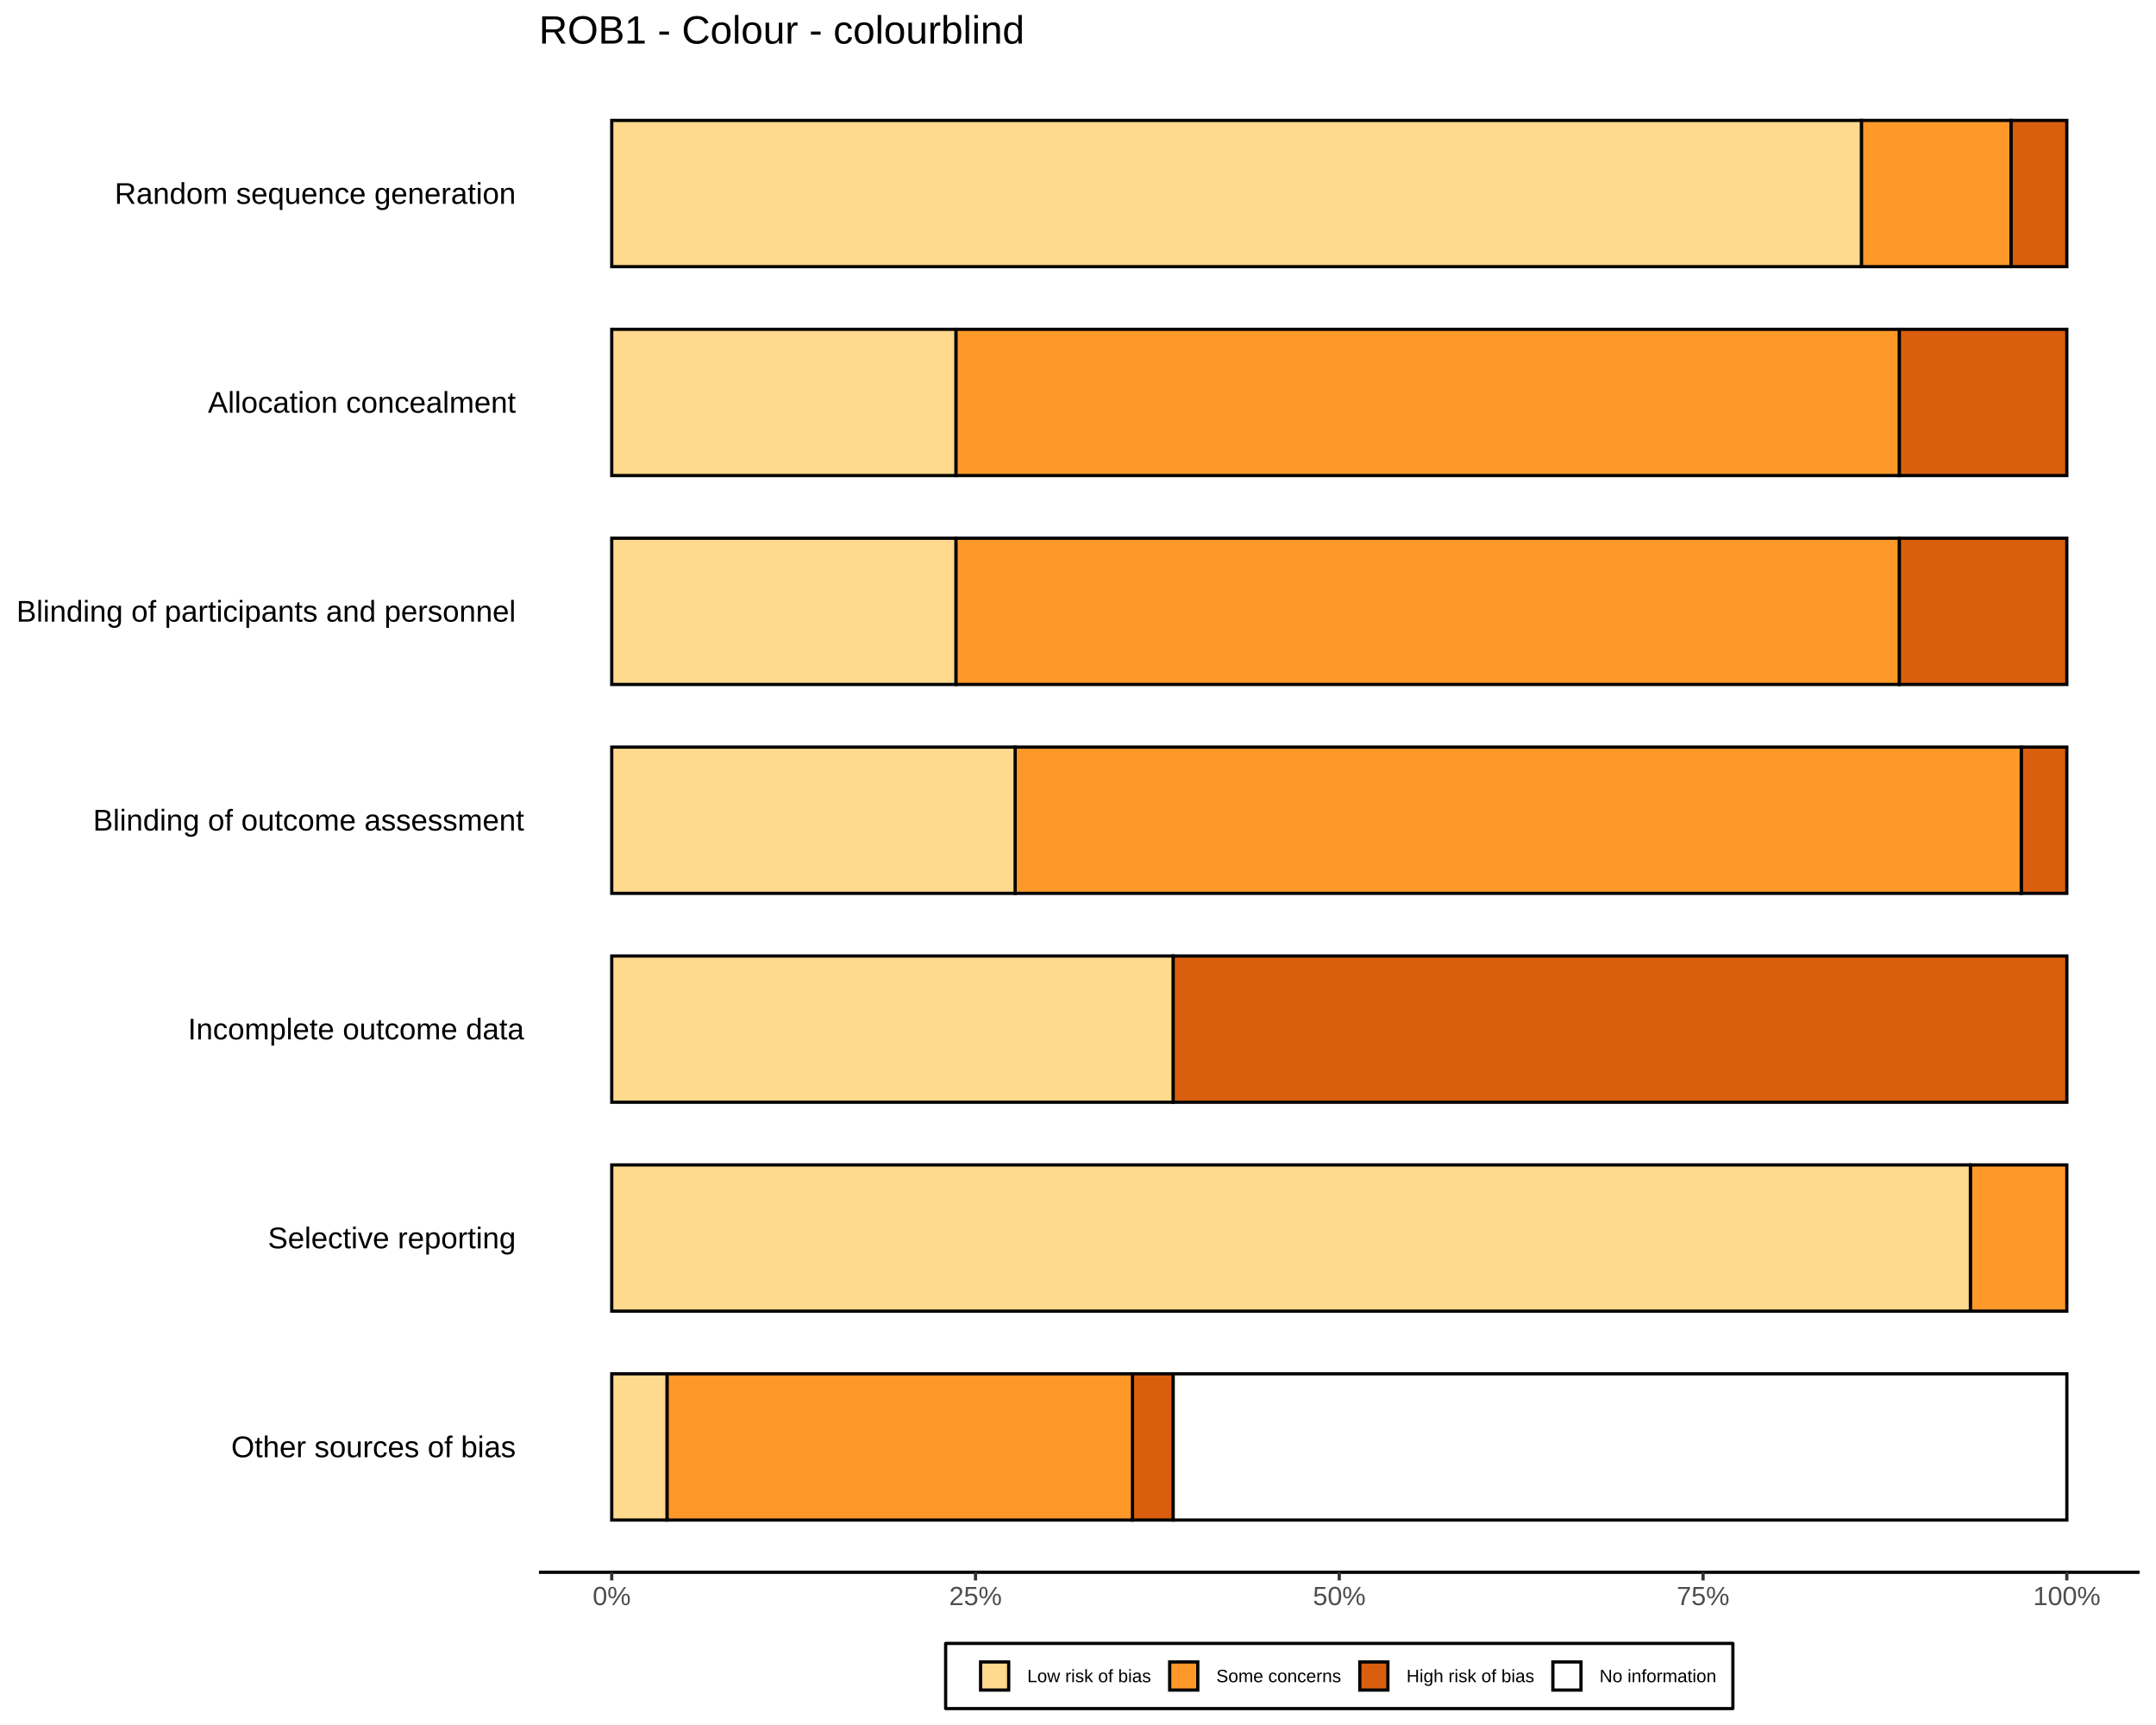
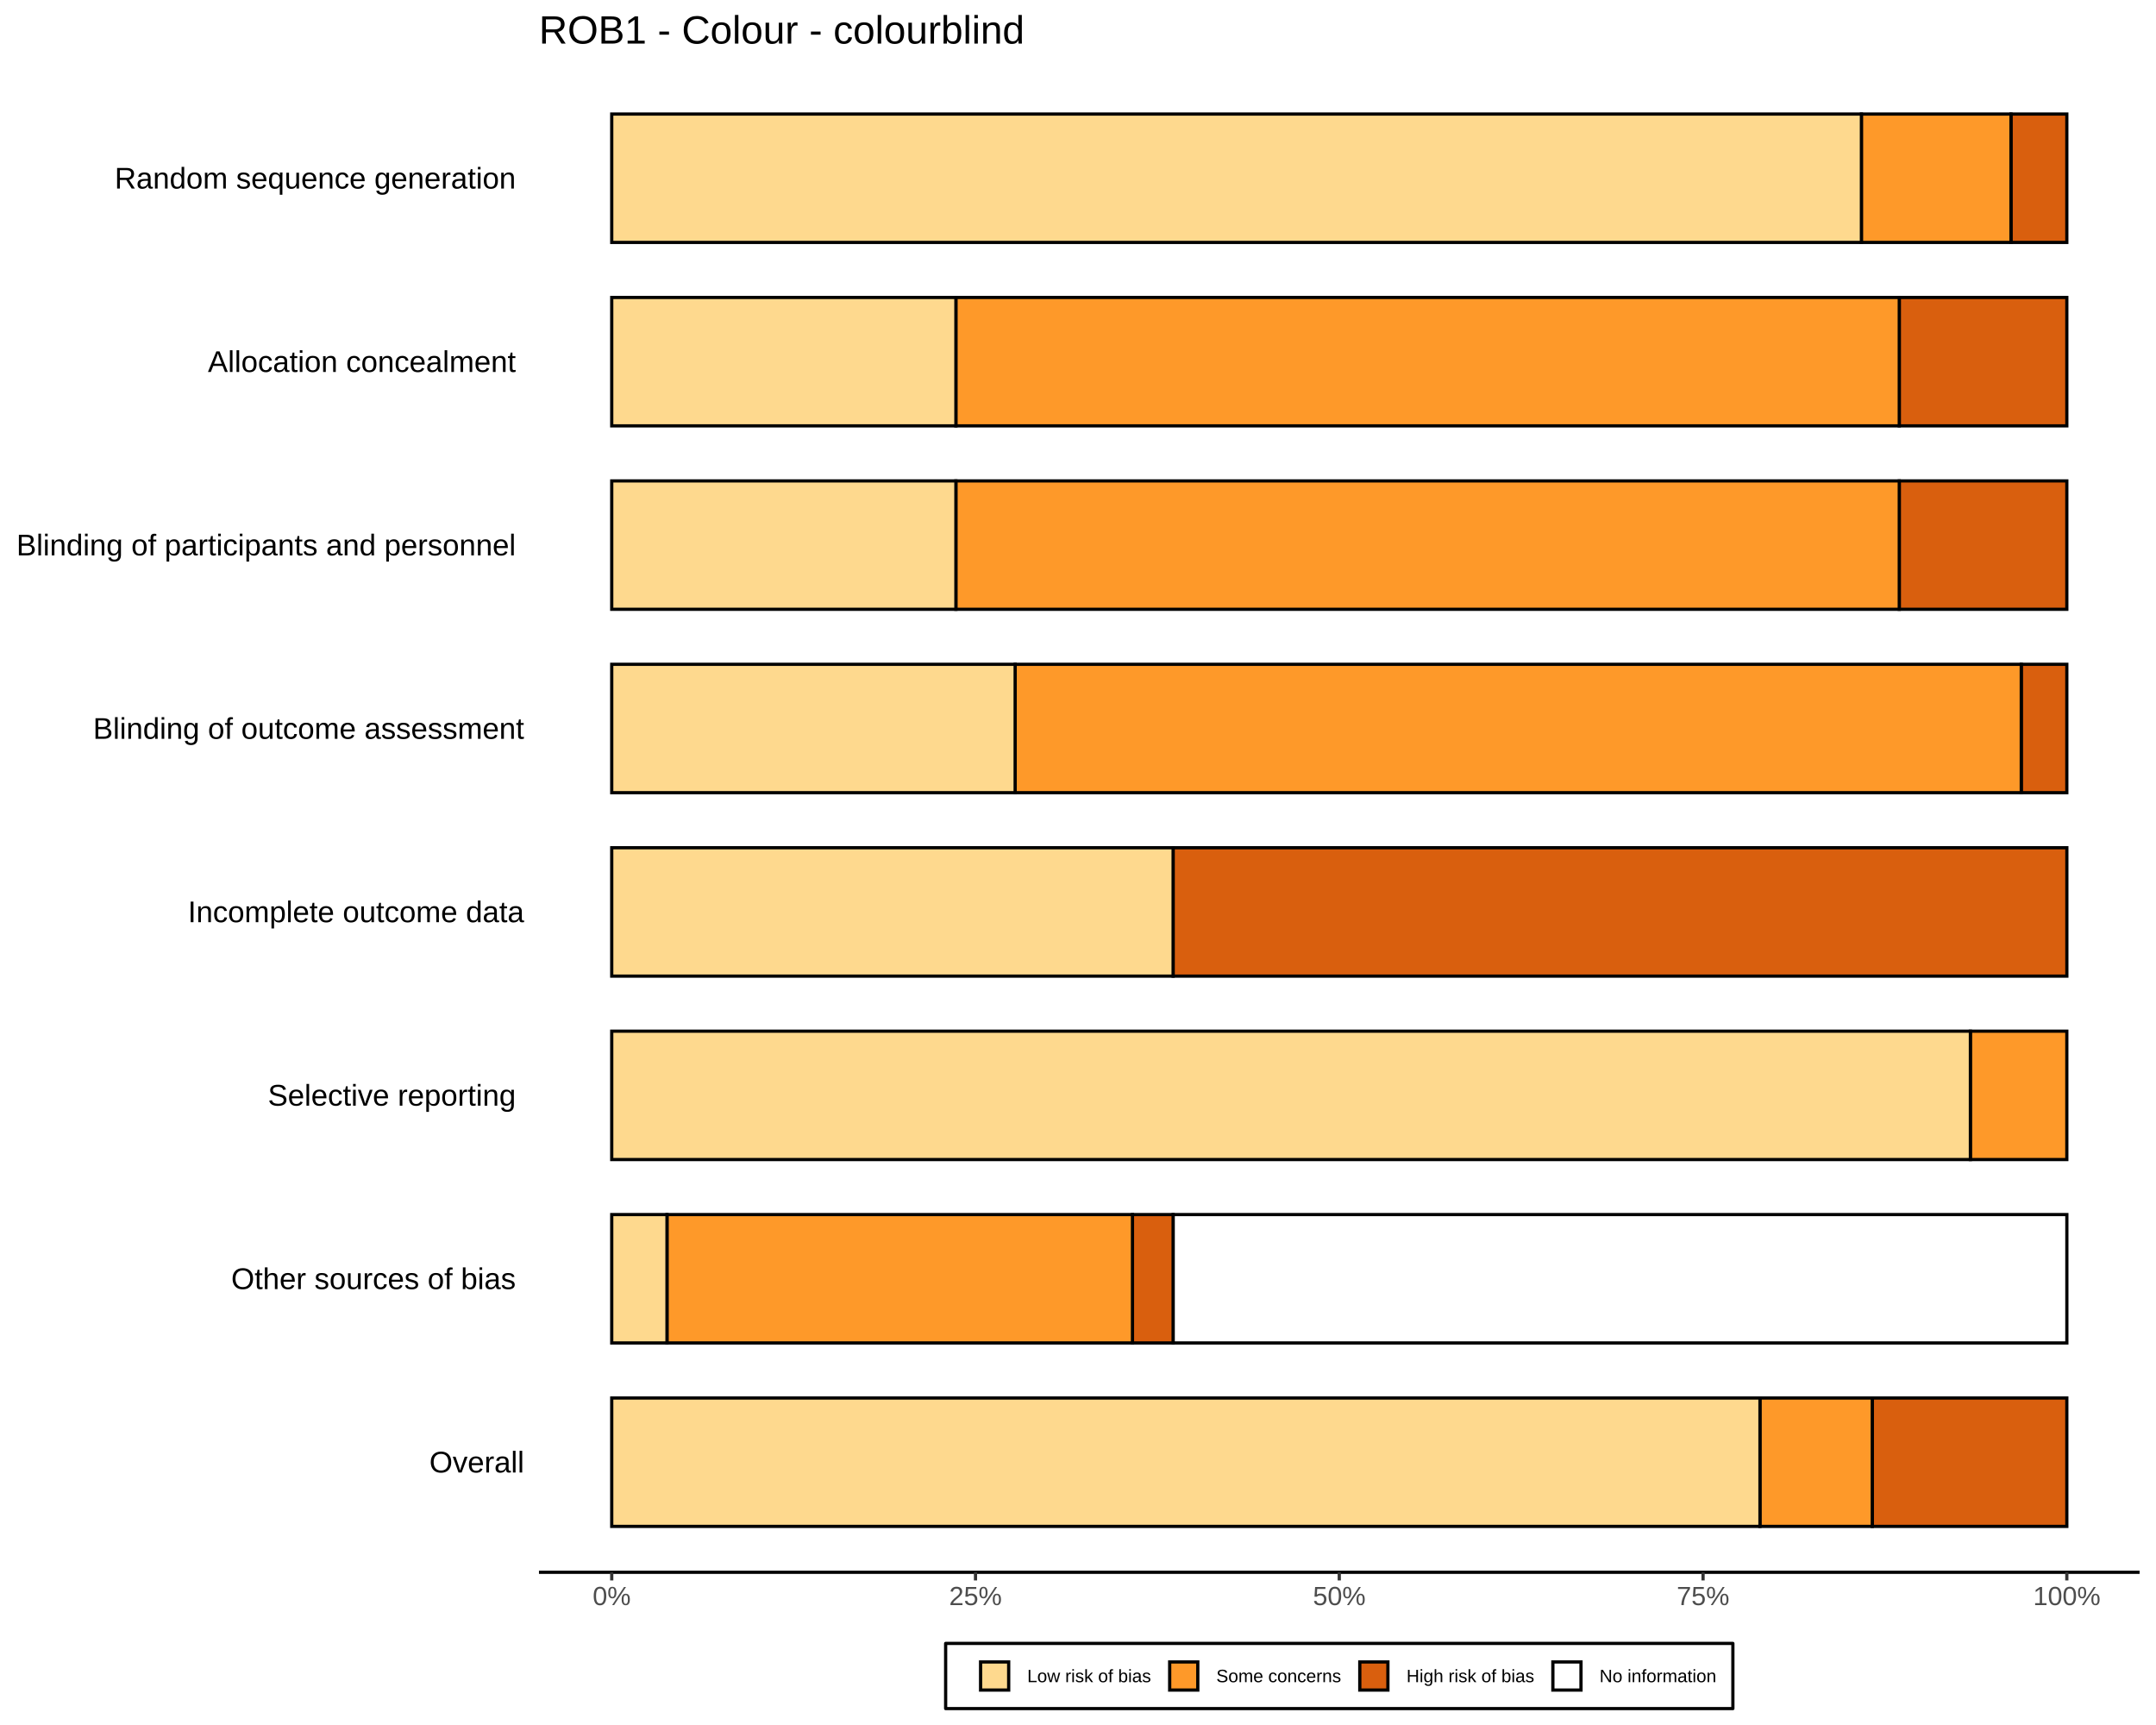
<svg xmlns="http://www.w3.org/2000/svg" viewBox="0 0 720.00 576.00">
  <defs>
    <style type="text/css">
    line, polyline, polygon, path, rect, circle {
      fill: none;
      stroke: #000000;
      stroke-linecap: round;
      stroke-linejoin: round;
      stroke-miterlimit: 10.00;
    }
  </style>
  </defs>
  <rect width="100%" height="100%" style="stroke: none; fill: #FFFFFF;" />
  <rect x="0.00" y="0.00" width="720.00" height="576.00" style="stroke-width: 1.07; stroke: #FFFFFF; fill: #FFFFFF;" />
  <defs>
    <clipPath id="cpMTc5Ljk5fDcxNC41Mnw1MjUuMDB8MjIuNzc=">
      <rect x="179.99" y="22.77" width="534.53" height="502.22" />
    </clipPath>
  </defs>
-   <rect x="391.76" y="458.73" width="298.47" height="48.83" style="stroke-width: 1.07; stroke-linecap: square; stroke-linejoin: miter; fill: #FFFFFF;" clip-path="url(#cpMTc5Ljk5fDcxNC41Mnw1MjUuMDB8MjIuNzc=)" />
-   <rect x="378.19" y="458.73" width="13.57" height="48.83" style="stroke-width: 1.07; stroke-linecap: square; stroke-linejoin: miter; fill: #D95F0E;" clip-path="url(#cpMTc5Ljk5fDcxNC41Mnw1MjUuMDB8MjIuNzc=)" />
-   <rect x="222.74" y="458.73" width="155.45" height="48.83" style="stroke-width: 1.07; stroke-linecap: square; stroke-linejoin: miter; fill: #FE9929;" clip-path="url(#cpMTc5Ljk5fDcxNC41Mnw1MjUuMDB8MjIuNzc=)" />
-   <rect x="204.29" y="458.73" width="18.45" height="48.83" style="stroke-width: 1.07; stroke-linecap: square; stroke-linejoin: miter; fill: #FED98E;" clip-path="url(#cpMTc5Ljk5fDcxNC41Mnw1MjUuMDB8MjIuNzc=)" />
-   <rect x="658.00" y="388.98" width="32.22" height="48.83" style="stroke-width: 1.07; stroke-linecap: square; stroke-linejoin: miter; fill: #FE9929;" clip-path="url(#cpMTc5Ljk5fDcxNC41Mnw1MjUuMDB8MjIuNzc=)" />
-   <rect x="204.29" y="388.98" width="453.72" height="48.83" style="stroke-width: 1.07; stroke-linecap: square; stroke-linejoin: miter; fill: #FED98E;" clip-path="url(#cpMTc5Ljk5fDcxNC41Mnw1MjUuMDB8MjIuNzc=)" />
-   <rect x="391.76" y="319.22" width="298.47" height="48.83" style="stroke-width: 1.07; stroke-linecap: square; stroke-linejoin: miter; fill: #D95F0E;" clip-path="url(#cpMTc5Ljk5fDcxNC41Mnw1MjUuMDB8MjIuNzc=)" />
-   <rect x="204.29" y="319.22" width="187.47" height="48.83" style="stroke-width: 1.07; stroke-linecap: square; stroke-linejoin: miter; fill: #FED98E;" clip-path="url(#cpMTc5Ljk5fDcxNC41Mnw1MjUuMDB8MjIuNzc=)" />
-   <rect x="675.00" y="249.47" width="15.22" height="48.83" style="stroke-width: 1.07; stroke-linecap: square; stroke-linejoin: miter; fill: #D95F0E;" clip-path="url(#cpMTc5Ljk5fDcxNC41Mnw1MjUuMDB8MjIuNzc=)" />
-   <rect x="339.01" y="249.47" width="335.99" height="48.83" style="stroke-width: 1.07; stroke-linecap: square; stroke-linejoin: miter; fill: #FE9929;" clip-path="url(#cpMTc5Ljk5fDcxNC41Mnw1MjUuMDB8MjIuNzc=)" />
-   <rect x="204.29" y="249.47" width="134.72" height="48.83" style="stroke-width: 1.07; stroke-linecap: square; stroke-linejoin: miter; fill: #FED98E;" clip-path="url(#cpMTc5Ljk5fDcxNC41Mnw1MjUuMDB8MjIuNzc=)" />
-   <rect x="634.26" y="179.72" width="55.96" height="48.83" style="stroke-width: 1.07; stroke-linecap: square; stroke-linejoin: miter; fill: #D95F0E;" clip-path="url(#cpMTc5Ljk5fDcxNC41Mnw1MjUuMDB8MjIuNzc=)" />
-   <rect x="319.21" y="179.72" width="315.05" height="48.83" style="stroke-width: 1.07; stroke-linecap: square; stroke-linejoin: miter; fill: #FE9929;" clip-path="url(#cpMTc5Ljk5fDcxNC41Mnw1MjUuMDB8MjIuNzc=)" />
-   <rect x="204.29" y="179.72" width="114.93" height="48.83" style="stroke-width: 1.07; stroke-linecap: square; stroke-linejoin: miter; fill: #FED98E;" clip-path="url(#cpMTc5Ljk5fDcxNC41Mnw1MjUuMDB8MjIuNzc=)" />
-   <rect x="634.26" y="109.96" width="55.96" height="48.83" style="stroke-width: 1.07; stroke-linecap: square; stroke-linejoin: miter; fill: #D95F0E;" clip-path="url(#cpMTc5Ljk5fDcxNC41Mnw1MjUuMDB8MjIuNzc=)" />
-   <rect x="319.21" y="109.96" width="315.05" height="48.83" style="stroke-width: 1.07; stroke-linecap: square; stroke-linejoin: miter; fill: #FE9929;" clip-path="url(#cpMTc5Ljk5fDcxNC41Mnw1MjUuMDB8MjIuNzc=)" />
-   <rect x="204.29" y="109.96" width="114.93" height="48.83" style="stroke-width: 1.07; stroke-linecap: square; stroke-linejoin: miter; fill: #FED98E;" clip-path="url(#cpMTc5Ljk5fDcxNC41Mnw1MjUuMDB8MjIuNzc=)" />
-   <rect x="671.57" y="40.21" width="18.65" height="48.83" style="stroke-width: 1.07; stroke-linecap: square; stroke-linejoin: miter; fill: #D95F0E;" clip-path="url(#cpMTc5Ljk5fDcxNC41Mnw1MjUuMDB8MjIuNzc=)" />
-   <rect x="621.61" y="40.21" width="49.96" height="48.83" style="stroke-width: 1.07; stroke-linecap: square; stroke-linejoin: miter; fill: #FE9929;" clip-path="url(#cpMTc5Ljk5fDcxNC41Mnw1MjUuMDB8MjIuNzc=)" />
-   <rect x="204.29" y="40.21" width="417.33" height="48.83" style="stroke-width: 1.07; stroke-linecap: square; stroke-linejoin: miter; fill: #FED98E;" clip-path="url(#cpMTc5Ljk5fDcxNC41Mnw1MjUuMDB8MjIuNzc=)" />
+   <rect x="625.25" y="466.81" width="64.97" height="42.87" style="stroke-width: 1.07; stroke-linecap: square; stroke-linejoin: miter; fill: #D95F0E;" clip-path="url(#cpMTc5Ljk5fDcxNC41Mnw1MjUuMDB8MjIuNzc=)" />
+   <rect x="587.73" y="466.81" width="37.52" height="42.87" style="stroke-width: 1.07; stroke-linecap: square; stroke-linejoin: miter; fill: #FE9929;" clip-path="url(#cpMTc5Ljk5fDcxNC41Mnw1MjUuMDB8MjIuNzc=)" />
+   <rect x="204.29" y="466.81" width="383.45" height="42.87" style="stroke-width: 1.07; stroke-linecap: square; stroke-linejoin: miter; fill: #FED98E;" clip-path="url(#cpMTc5Ljk5fDcxNC41Mnw1MjUuMDB8MjIuNzc=)" />
+   <rect x="391.76" y="405.56" width="298.47" height="42.87" style="stroke-width: 1.07; stroke-linecap: square; stroke-linejoin: miter; fill: #FFFFFF;" clip-path="url(#cpMTc5Ljk5fDcxNC41Mnw1MjUuMDB8MjIuNzc=)" />
+   <rect x="378.19" y="405.56" width="13.57" height="42.87" style="stroke-width: 1.07; stroke-linecap: square; stroke-linejoin: miter; fill: #D95F0E;" clip-path="url(#cpMTc5Ljk5fDcxNC41Mnw1MjUuMDB8MjIuNzc=)" />
+   <rect x="222.74" y="405.56" width="155.45" height="42.87" style="stroke-width: 1.07; stroke-linecap: square; stroke-linejoin: miter; fill: #FE9929;" clip-path="url(#cpMTc5Ljk5fDcxNC41Mnw1MjUuMDB8MjIuNzc=)" />
+   <rect x="204.29" y="405.56" width="18.45" height="42.87" style="stroke-width: 1.07; stroke-linecap: square; stroke-linejoin: miter; fill: #FED98E;" clip-path="url(#cpMTc5Ljk5fDcxNC41Mnw1MjUuMDB8MjIuNzc=)" />
+   <rect x="658.00" y="344.32" width="32.22" height="42.87" style="stroke-width: 1.07; stroke-linecap: square; stroke-linejoin: miter; fill: #FE9929;" clip-path="url(#cpMTc5Ljk5fDcxNC41Mnw1MjUuMDB8MjIuNzc=)" />
+   <rect x="204.29" y="344.32" width="453.72" height="42.87" style="stroke-width: 1.07; stroke-linecap: square; stroke-linejoin: miter; fill: #FED98E;" clip-path="url(#cpMTc5Ljk5fDcxNC41Mnw1MjUuMDB8MjIuNzc=)" />
+   <rect x="391.76" y="283.07" width="298.47" height="42.87" style="stroke-width: 1.07; stroke-linecap: square; stroke-linejoin: miter; fill: #D95F0E;" clip-path="url(#cpMTc5Ljk5fDcxNC41Mnw1MjUuMDB8MjIuNzc=)" />
+   <rect x="204.29" y="283.07" width="187.47" height="42.87" style="stroke-width: 1.07; stroke-linecap: square; stroke-linejoin: miter; fill: #FED98E;" clip-path="url(#cpMTc5Ljk5fDcxNC41Mnw1MjUuMDB8MjIuNzc=)" />
+   <rect x="675.00" y="221.82" width="15.22" height="42.87" style="stroke-width: 1.07; stroke-linecap: square; stroke-linejoin: miter; fill: #D95F0E;" clip-path="url(#cpMTc5Ljk5fDcxNC41Mnw1MjUuMDB8MjIuNzc=)" />
+   <rect x="339.01" y="221.82" width="335.99" height="42.87" style="stroke-width: 1.07; stroke-linecap: square; stroke-linejoin: miter; fill: #FE9929;" clip-path="url(#cpMTc5Ljk5fDcxNC41Mnw1MjUuMDB8MjIuNzc=)" />
+   <rect x="204.29" y="221.82" width="134.72" height="42.87" style="stroke-width: 1.07; stroke-linecap: square; stroke-linejoin: miter; fill: #FED98E;" clip-path="url(#cpMTc5Ljk5fDcxNC41Mnw1MjUuMDB8MjIuNzc=)" />
+   <rect x="634.26" y="160.58" width="55.96" height="42.87" style="stroke-width: 1.07; stroke-linecap: square; stroke-linejoin: miter; fill: #D95F0E;" clip-path="url(#cpMTc5Ljk5fDcxNC41Mnw1MjUuMDB8MjIuNzc=)" />
+   <rect x="319.21" y="160.58" width="315.05" height="42.87" style="stroke-width: 1.07; stroke-linecap: square; stroke-linejoin: miter; fill: #FE9929;" clip-path="url(#cpMTc5Ljk5fDcxNC41Mnw1MjUuMDB8MjIuNzc=)" />
+   <rect x="204.29" y="160.58" width="114.93" height="42.87" style="stroke-width: 1.07; stroke-linecap: square; stroke-linejoin: miter; fill: #FED98E;" clip-path="url(#cpMTc5Ljk5fDcxNC41Mnw1MjUuMDB8MjIuNzc=)" />
+   <rect x="634.26" y="99.33" width="55.96" height="42.87" style="stroke-width: 1.07; stroke-linecap: square; stroke-linejoin: miter; fill: #D95F0E;" clip-path="url(#cpMTc5Ljk5fDcxNC41Mnw1MjUuMDB8MjIuNzc=)" />
+   <rect x="319.21" y="99.33" width="315.05" height="42.87" style="stroke-width: 1.07; stroke-linecap: square; stroke-linejoin: miter; fill: #FE9929;" clip-path="url(#cpMTc5Ljk5fDcxNC41Mnw1MjUuMDB8MjIuNzc=)" />
+   <rect x="204.29" y="99.33" width="114.93" height="42.87" style="stroke-width: 1.07; stroke-linecap: square; stroke-linejoin: miter; fill: #FED98E;" clip-path="url(#cpMTc5Ljk5fDcxNC41Mnw1MjUuMDB8MjIuNzc=)" />
+   <rect x="671.57" y="38.08" width="18.65" height="42.87" style="stroke-width: 1.07; stroke-linecap: square; stroke-linejoin: miter; fill: #D95F0E;" clip-path="url(#cpMTc5Ljk5fDcxNC41Mnw1MjUuMDB8MjIuNzc=)" />
+   <rect x="621.61" y="38.08" width="49.96" height="42.87" style="stroke-width: 1.07; stroke-linecap: square; stroke-linejoin: miter; fill: #FE9929;" clip-path="url(#cpMTc5Ljk5fDcxNC41Mnw1MjUuMDB8MjIuNzc=)" />
+   <rect x="204.29" y="38.08" width="417.33" height="42.87" style="stroke-width: 1.07; stroke-linecap: square; stroke-linejoin: miter; fill: #FED98E;" clip-path="url(#cpMTc5Ljk5fDcxNC41Mnw1MjUuMDB8MjIuNzc=)" />
  <defs>
    <clipPath id="cpMC4wMHw3MjAuMDB8NTc2LjAwfDAuMDA=">
      <rect x="0.00" y="0.00" width="720.00" height="576.00" />
    </clipPath>
  </defs>
  <g clip-path="url(#cpMC4wMHw3MjAuMDB8NTc2LjAwfDAuMDA=)">
-     <text x="77.21" y="486.58" style="font-size: 10.00px; font-family: Liberation Sans;" textLength="97.84px" lengthAdjust="spacingAndGlyphs">Other sources of bias </text>
+     <text x="143.39" y="491.69" style="font-size: 10.00px; font-family: Liberation Sans;" textLength="31.67px" lengthAdjust="spacingAndGlyphs">Overall</text>
  </g>
  <g clip-path="url(#cpMC4wMHw3MjAuMDB8NTc2LjAwfDAuMDA=)">
-     <text x="89.45" y="416.83" style="font-size: 10.00px; font-family: Liberation Sans;" textLength="85.61px" lengthAdjust="spacingAndGlyphs">Selective reporting </text>
+     <text x="77.21" y="430.44" style="font-size: 10.00px; font-family: Liberation Sans;" textLength="97.84px" lengthAdjust="spacingAndGlyphs">Other sources of bias </text>
  </g>
  <g clip-path="url(#cpMC4wMHw3MjAuMDB8NTc2LjAwfDAuMDA=)">
-     <text x="62.75" y="347.07" style="font-size: 10.00px; font-family: Liberation Sans;" textLength="112.31px" lengthAdjust="spacingAndGlyphs">Incomplete outcome data</text>
+     <text x="89.45" y="369.19" style="font-size: 10.00px; font-family: Liberation Sans;" textLength="85.61px" lengthAdjust="spacingAndGlyphs">Selective reporting </text>
  </g>
  <g clip-path="url(#cpMC4wMHw3MjAuMDB8NTc2LjAwfDAuMDA=)">
-     <text x="31.07" y="277.32" style="font-size: 10.00px; font-family: Liberation Sans;" textLength="143.98px" lengthAdjust="spacingAndGlyphs">Blinding of outcome assessment</text>
+     <text x="62.75" y="307.94" style="font-size: 10.00px; font-family: Liberation Sans;" textLength="112.31px" lengthAdjust="spacingAndGlyphs">Incomplete outcome data</text>
  </g>
  <g clip-path="url(#cpMC4wMHw3MjAuMDB8NTc2LjAwfDAuMDA=)">
-     <text x="5.48" y="207.57" style="font-size: 10.00px; font-family: Liberation Sans;" textLength="169.58px" lengthAdjust="spacingAndGlyphs">Blinding of participants and personnel </text>
+     <text x="31.07" y="246.70" style="font-size: 10.00px; font-family: Liberation Sans;" textLength="143.98px" lengthAdjust="spacingAndGlyphs">Blinding of outcome assessment</text>
  </g>
  <g clip-path="url(#cpMC4wMHw3MjAuMDB8NTc2LjAwfDAuMDA=)">
-     <text x="69.43" y="137.81" style="font-size: 10.00px; font-family: Liberation Sans;" textLength="105.62px" lengthAdjust="spacingAndGlyphs">Allocation concealment </text>
+     <text x="5.48" y="185.45" style="font-size: 10.00px; font-family: Liberation Sans;" textLength="169.58px" lengthAdjust="spacingAndGlyphs">Blinding of participants and personnel </text>
  </g>
  <g clip-path="url(#cpMC4wMHw3MjAuMDB8NTc2LjAwfDAuMDA=)">
-     <text x="38.28" y="68.06" style="font-size: 10.00px; font-family: Liberation Sans;" textLength="136.78px" lengthAdjust="spacingAndGlyphs">Random sequence generation </text>
+     <text x="69.43" y="124.20" style="font-size: 10.00px; font-family: Liberation Sans;" textLength="105.62px" lengthAdjust="spacingAndGlyphs">Allocation concealment </text>
+   </g>
+   <g clip-path="url(#cpMC4wMHw3MjAuMDB8NTc2LjAwfDAuMDA=)">
+     <text x="38.28" y="62.96" style="font-size: 10.00px; font-family: Liberation Sans;" textLength="136.78px" lengthAdjust="spacingAndGlyphs">Random sequence generation </text>
  </g>
  <polyline points="179.99,525.00 714.52,525.00 " style="stroke-width: 1.07; stroke-linecap: butt;" clip-path="url(#cpMC4wMHw3MjAuMDB8NTc2LjAwfDAuMDA=)" />
  <polyline points="204.29,527.74 204.29,525.00 " style="stroke-width: 1.07; stroke: #333333; stroke-linecap: butt;" clip-path="url(#cpMC4wMHw3MjAuMDB8NTc2LjAwfDAuMDA=)" />
  <polyline points="325.77,527.74 325.77,525.00 " style="stroke-width: 1.07; stroke: #333333; stroke-linecap: butt;" clip-path="url(#cpMC4wMHw3MjAuMDB8NTc2LjAwfDAuMDA=)" />
  <polyline points="447.25,527.74 447.25,525.00 " style="stroke-width: 1.07; stroke: #333333; stroke-linecap: butt;" clip-path="url(#cpMC4wMHw3MjAuMDB8NTc2LjAwfDAuMDA=)" />
  <polyline points="568.74,527.74 568.74,525.00 " style="stroke-width: 1.07; stroke: #333333; stroke-linecap: butt;" clip-path="url(#cpMC4wMHw3MjAuMDB8NTc2LjAwfDAuMDA=)" />
  <polyline points="690.22,527.74 690.22,525.00 " style="stroke-width: 1.07; stroke: #333333; stroke-linecap: butt;" clip-path="url(#cpMC4wMHw3MjAuMDB8NTc2LjAwfDAuMDA=)" />
  <g clip-path="url(#cpMC4wMHw3MjAuMDB8NTc2LjAwfDAuMDA=)">
    <text x="197.93" y="535.97" style="font-size: 8.80px; fill: #4D4D4D; font-family: Liberation Sans;" textLength="12.72px" lengthAdjust="spacingAndGlyphs">0%</text>
  </g>
  <g clip-path="url(#cpMC4wMHw3MjAuMDB8NTc2LjAwfDAuMDA=)">
    <text x="316.97" y="535.97" style="font-size: 8.80px; fill: #4D4D4D; font-family: Liberation Sans;" textLength="17.61px" lengthAdjust="spacingAndGlyphs">25%</text>
  </g>
  <g clip-path="url(#cpMC4wMHw3MjAuMDB8NTc2LjAwfDAuMDA=)">
    <text x="438.45" y="535.97" style="font-size: 8.80px; fill: #4D4D4D; font-family: Liberation Sans;" textLength="17.61px" lengthAdjust="spacingAndGlyphs">50%</text>
  </g>
  <g clip-path="url(#cpMC4wMHw3MjAuMDB8NTc2LjAwfDAuMDA=)">
    <text x="559.93" y="535.97" style="font-size: 8.80px; fill: #4D4D4D; font-family: Liberation Sans;" textLength="17.61px" lengthAdjust="spacingAndGlyphs">75%</text>
  </g>
  <g clip-path="url(#cpMC4wMHw3MjAuMDB8NTc2LjAwfDAuMDA=)">
    <text x="678.97" y="535.97" style="font-size: 8.80px; fill: #4D4D4D; font-family: Liberation Sans;" textLength="22.50px" lengthAdjust="spacingAndGlyphs">100%</text>
  </g>
  <rect x="315.80" y="548.76" width="262.90" height="21.76" style="stroke-width: 1.07; fill: #FFFFFF;" clip-path="url(#cpMC4wMHw3MjAuMDB8NTc2LjAwfDAuMDA=)" />
  <rect x="326.76" y="554.24" width="10.80" height="10.80" style="stroke-width: 1.07; stroke: none; fill: #F2F2F2;" clip-path="url(#cpMC4wMHw3MjAuMDB8NTc2LjAwfDAuMDA=)" />
  <rect x="327.47" y="554.95" width="9.38" height="9.38" style="stroke-width: 1.07; stroke-linecap: square; stroke-linejoin: miter; fill: #FED98E;" clip-path="url(#cpMC4wMHw3MjAuMDB8NTc2LjAwfDAuMDA=)" />
  <rect x="389.91" y="554.24" width="10.80" height="10.80" style="stroke-width: 1.07; stroke: none; fill: #F2F2F2;" clip-path="url(#cpMC4wMHw3MjAuMDB8NTc2LjAwfDAuMDA=)" />
  <rect x="390.62" y="554.95" width="9.38" height="9.38" style="stroke-width: 1.07; stroke-linecap: square; stroke-linejoin: miter; fill: #FE9929;" clip-path="url(#cpMC4wMHw3MjAuMDB8NTc2LjAwfDAuMDA=)" />
  <rect x="453.41" y="554.24" width="10.80" height="10.80" style="stroke-width: 1.07; stroke: none; fill: #F2F2F2;" clip-path="url(#cpMC4wMHw3MjAuMDB8NTc2LjAwfDAuMDA=)" />
  <rect x="454.11" y="554.95" width="9.38" height="9.38" style="stroke-width: 1.07; stroke-linecap: square; stroke-linejoin: miter; fill: #D95F0E;" clip-path="url(#cpMC4wMHw3MjAuMDB8NTc2LjAwfDAuMDA=)" />
  <rect x="517.88" y="554.24" width="10.80" height="10.80" style="stroke-width: 1.07; stroke: none; fill: #F2F2F2;" clip-path="url(#cpMC4wMHw3MjAuMDB8NTc2LjAwfDAuMDA=)" />
  <rect x="518.59" y="554.95" width="9.38" height="9.38" style="stroke-width: 1.07; stroke-linecap: square; stroke-linejoin: miter; fill: #FFFFFF;" clip-path="url(#cpMC4wMHw3MjAuMDB8NTc2LjAwfDAuMDA=)" />
  <g clip-path="url(#cpMC4wMHw3MjAuMDB8NTc2LjAwfDAuMDA=)">
    <text x="343.04" y="561.70" style="font-size: 6.00px; font-family: Liberation Sans;" textLength="41.39px" lengthAdjust="spacingAndGlyphs">Low risk of bias</text>
  </g>
  <g clip-path="url(#cpMC4wMHw3MjAuMDB8NTc2LjAwfDAuMDA=)">
    <text x="406.19" y="561.70" style="font-size: 6.00px; font-family: Liberation Sans;" textLength="41.73px" lengthAdjust="spacingAndGlyphs">Some concerns</text>
  </g>
  <g clip-path="url(#cpMC4wMHw3MjAuMDB8NTc2LjAwfDAuMDA=)">
    <text x="469.69" y="561.70" style="font-size: 6.00px; font-family: Liberation Sans;" textLength="42.72px" lengthAdjust="spacingAndGlyphs">High risk of bias</text>
  </g>
  <g clip-path="url(#cpMC4wMHw3MjAuMDB8NTc2LjAwfDAuMDA=)">
    <text x="534.16" y="561.70" style="font-size: 6.00px; font-family: Liberation Sans;" textLength="39.06px" lengthAdjust="spacingAndGlyphs">No information</text>
  </g>
  <g clip-path="url(#cpMC4wMHw3MjAuMDB8NTc2LjAwfDAuMDA=)">
    <text x="179.99" y="14.56" style="font-size: 13.20px; font-family: Liberation Sans;" textLength="161.92px" lengthAdjust="spacingAndGlyphs">ROB1 - Colour - colourblind</text>
  </g>
</svg>
